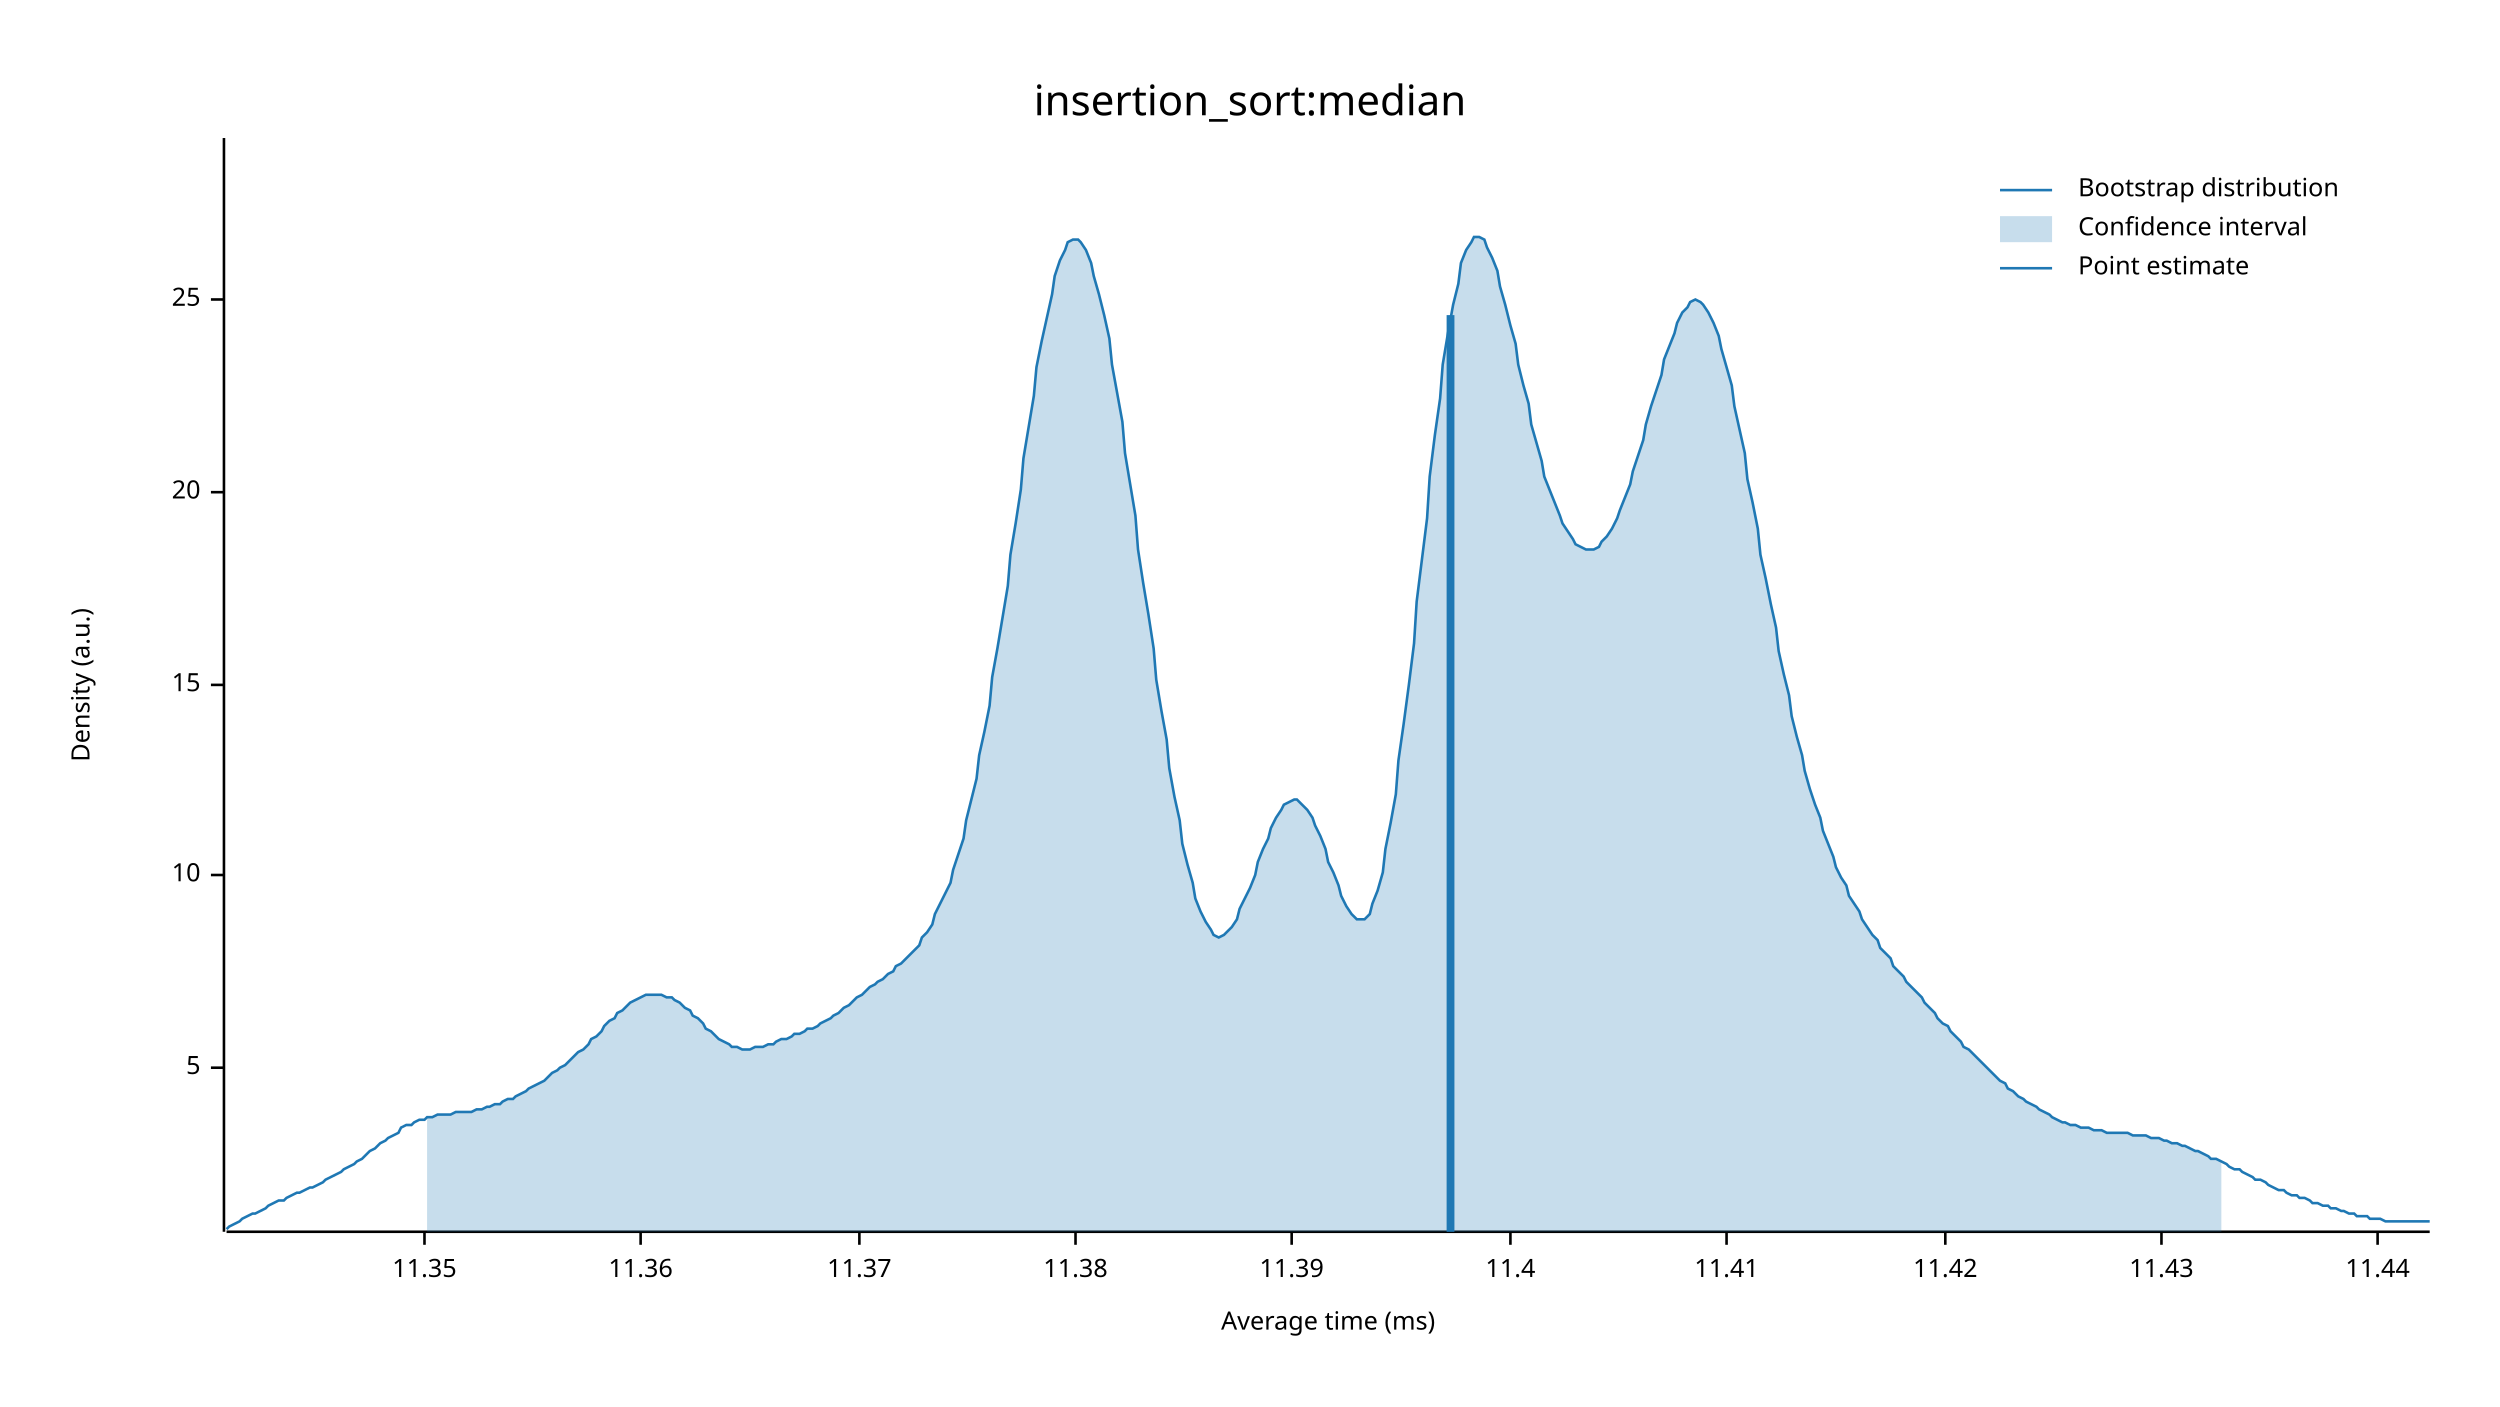
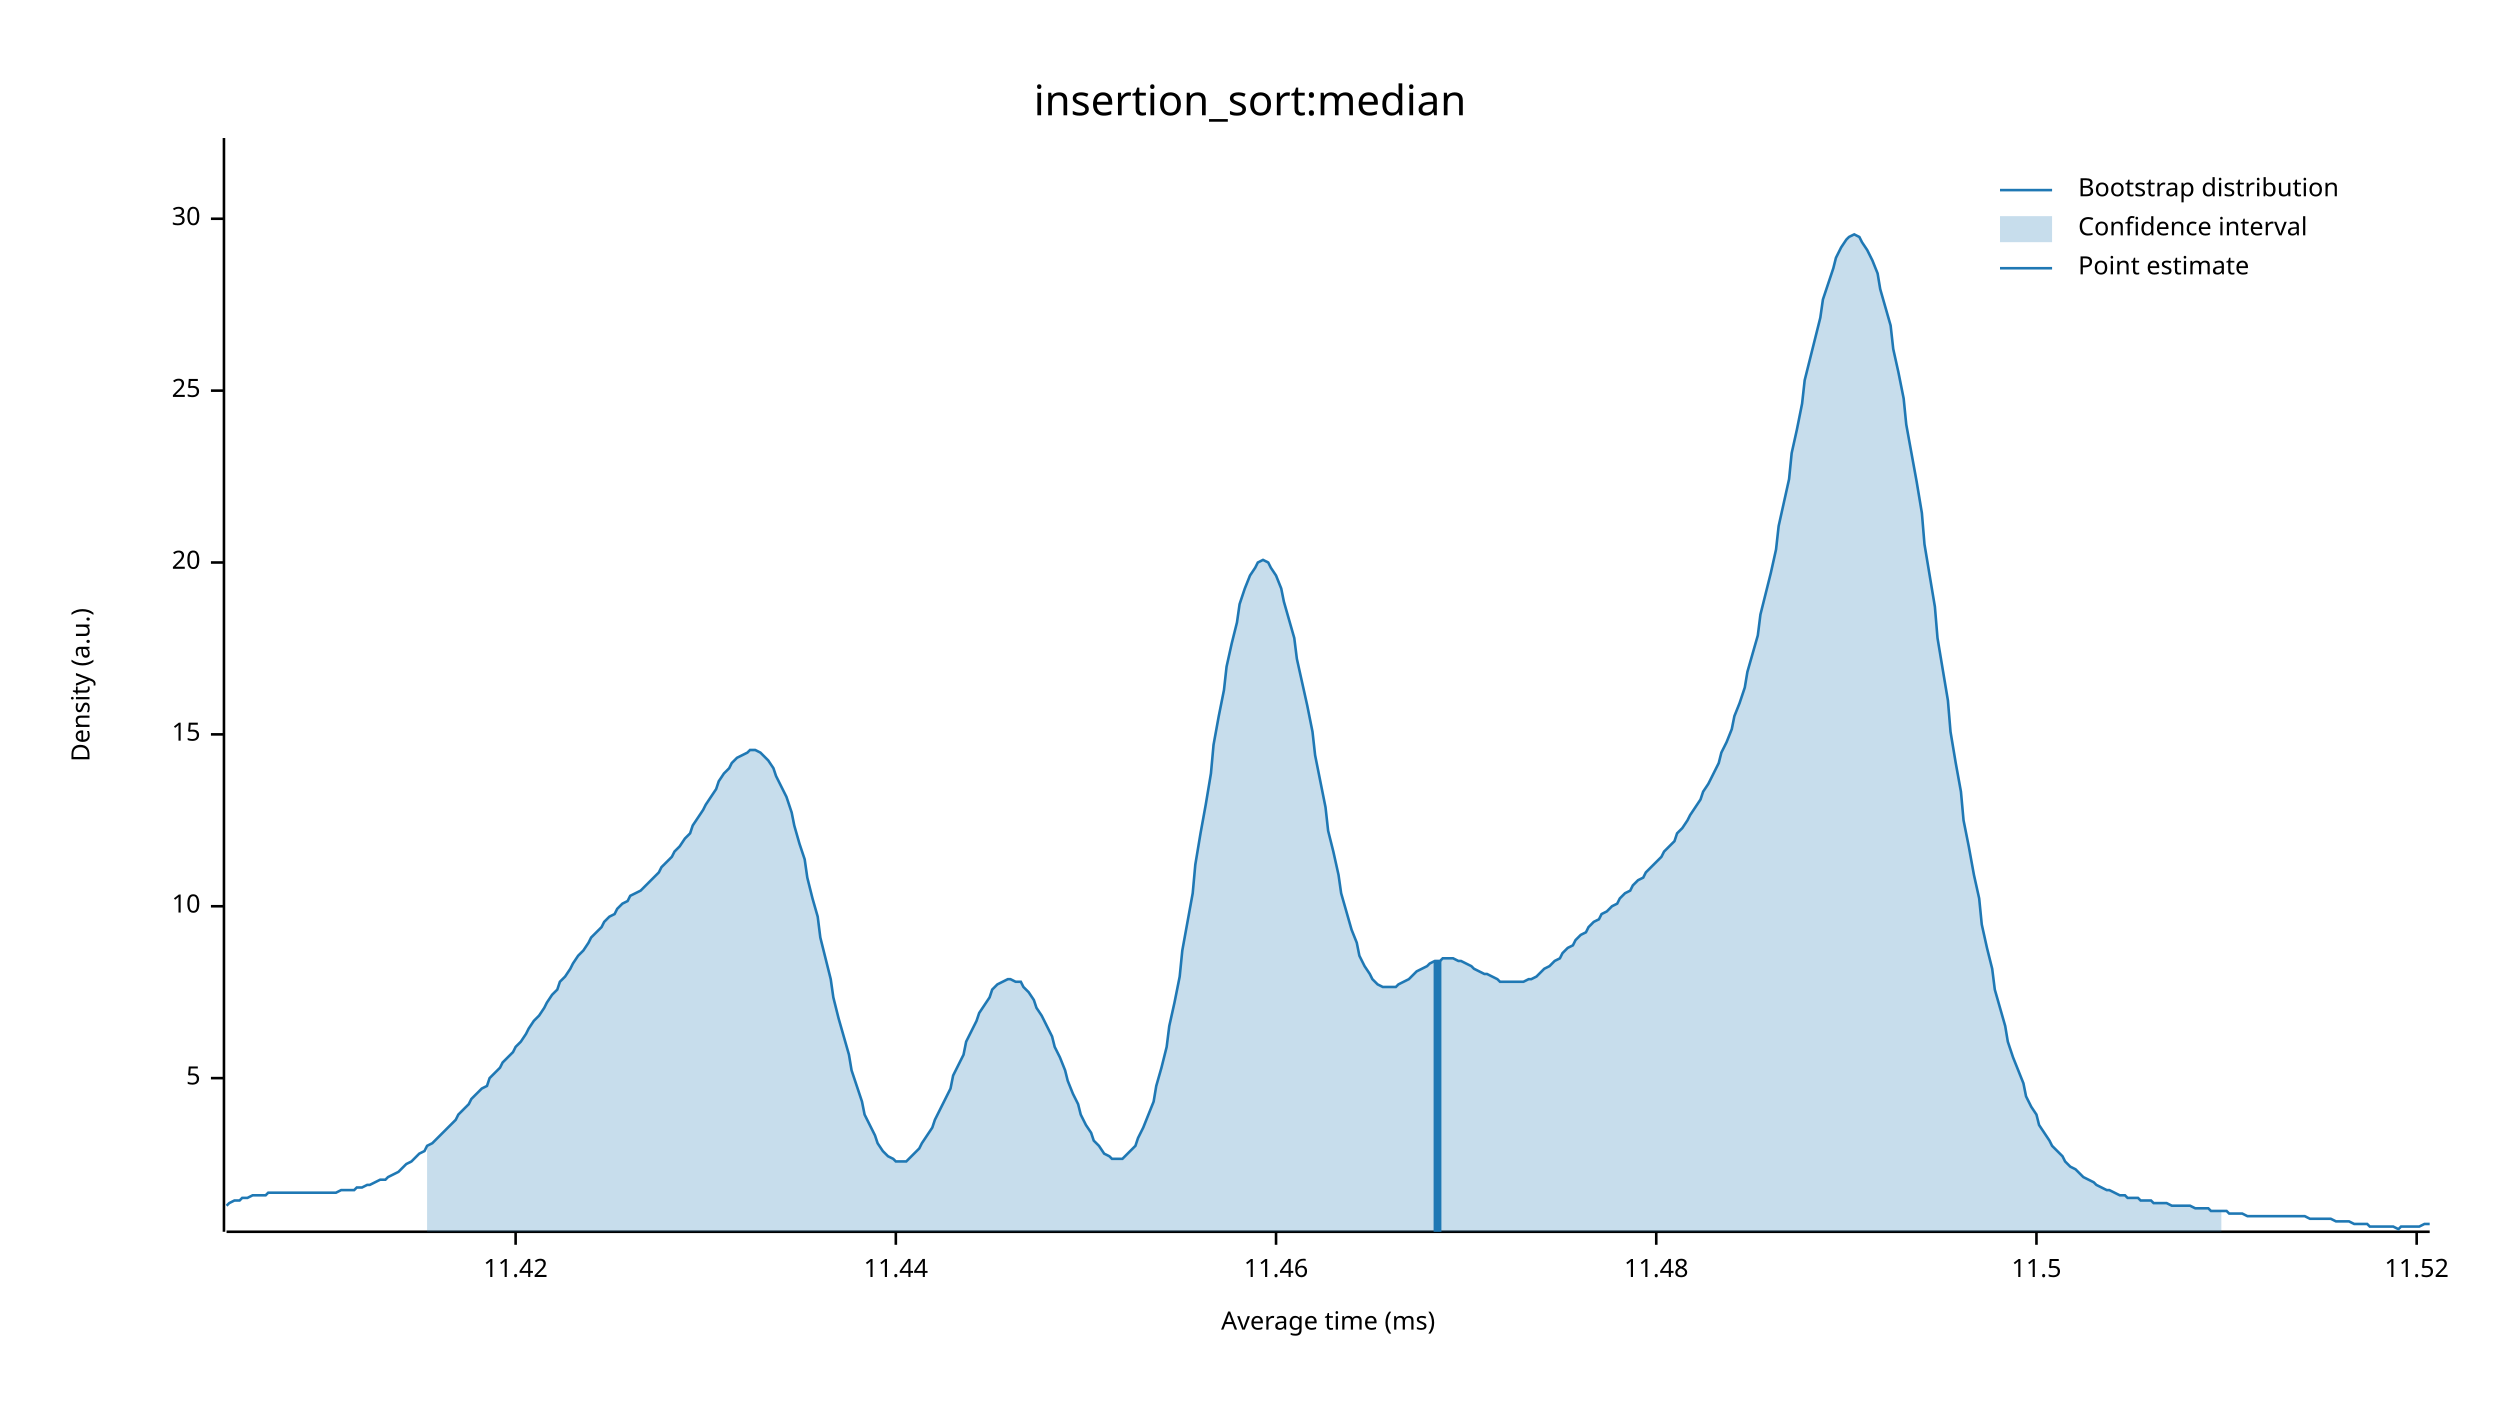
<svg xmlns="http://www.w3.org/2000/svg" width="960" height="540" viewBox="0 0 960 540">
  <text x="480" y="32" dy="0.76em" text-anchor="middle" font-family="sans-serif" font-size="16.129" opacity="1" fill="#000000">
insertion_sort:median
</text>
  <text x="27" y="263" dy="0.76em" text-anchor="middle" font-family="sans-serif" font-size="9.677" opacity="1" fill="#000000" transform="rotate(270, 27, 263)">
Density (a.u.)
</text>
  <text x="510" y="513" dy="-0.5ex" text-anchor="middle" font-family="sans-serif" font-size="9.677" opacity="1" fill="#000000">
Average time (ms)
</text>
  <polyline fill="none" opacity="1" stroke="#000000" stroke-width="1" points="86,53 86,473 " />
-   <text x="77" y="410" dy="0.5ex" text-anchor="end" font-family="sans-serif" font-size="9.677" opacity="1" fill="#000000">
+   <text x="77" y="414" dy="0.5ex" text-anchor="end" font-family="sans-serif" font-size="9.677" opacity="1" fill="#000000">
5
</text>
-   <polyline fill="none" opacity="1" stroke="#000000" stroke-width="1" points="81,410 86,410 " />
-   <text x="77" y="336" dy="0.5ex" text-anchor="end" font-family="sans-serif" font-size="9.677" opacity="1" fill="#000000">
+   <polyline fill="none" opacity="1" stroke="#000000" stroke-width="1" points="81,414 86,414 " />
+   <text x="77" y="348" dy="0.5ex" text-anchor="end" font-family="sans-serif" font-size="9.677" opacity="1" fill="#000000">
10
</text>
-   <polyline fill="none" opacity="1" stroke="#000000" stroke-width="1" points="81,336 86,336 " />
-   <text x="77" y="263" dy="0.5ex" text-anchor="end" font-family="sans-serif" font-size="9.677" opacity="1" fill="#000000">
+   <polyline fill="none" opacity="1" stroke="#000000" stroke-width="1" points="81,348 86,348 " />
+   <text x="77" y="282" dy="0.5ex" text-anchor="end" font-family="sans-serif" font-size="9.677" opacity="1" fill="#000000">
15
</text>
-   <polyline fill="none" opacity="1" stroke="#000000" stroke-width="1" points="81,263 86,263 " />
-   <text x="77" y="189" dy="0.5ex" text-anchor="end" font-family="sans-serif" font-size="9.677" opacity="1" fill="#000000">
+   <polyline fill="none" opacity="1" stroke="#000000" stroke-width="1" points="81,282 86,282 " />
+   <text x="77" y="216" dy="0.5ex" text-anchor="end" font-family="sans-serif" font-size="9.677" opacity="1" fill="#000000">
20
</text>
-   <polyline fill="none" opacity="1" stroke="#000000" stroke-width="1" points="81,189 86,189 " />
-   <text x="77" y="115" dy="0.5ex" text-anchor="end" font-family="sans-serif" font-size="9.677" opacity="1" fill="#000000">
+   <polyline fill="none" opacity="1" stroke="#000000" stroke-width="1" points="81,216 86,216 " />
+   <text x="77" y="150" dy="0.5ex" text-anchor="end" font-family="sans-serif" font-size="9.677" opacity="1" fill="#000000">
25
</text>
-   <polyline fill="none" opacity="1" stroke="#000000" stroke-width="1" points="81,115 86,115 " />
+   <polyline fill="none" opacity="1" stroke="#000000" stroke-width="1" points="81,150 86,150 " />
+   <text x="77" y="84" dy="0.5ex" text-anchor="end" font-family="sans-serif" font-size="9.677" opacity="1" fill="#000000">
+ 30
+ </text>
+   <polyline fill="none" opacity="1" stroke="#000000" stroke-width="1" points="81,84 86,84 " />
  <polyline fill="none" opacity="1" stroke="#000000" stroke-width="1" points="87,473 933,473 " />
-   <text x="163" y="483" dy="0.76em" text-anchor="middle" font-family="sans-serif" font-size="9.677" opacity="1" fill="#000000">
- 11.35
- </text>
-   <polyline fill="none" opacity="1" stroke="#000000" stroke-width="1" points="163,473 163,478 " />
-   <text x="246" y="483" dy="0.76em" text-anchor="middle" font-family="sans-serif" font-size="9.677" opacity="1" fill="#000000">
- 11.36
- </text>
-   <polyline fill="none" opacity="1" stroke="#000000" stroke-width="1" points="246,473 246,478 " />
-   <text x="330" y="483" dy="0.76em" text-anchor="middle" font-family="sans-serif" font-size="9.677" opacity="1" fill="#000000">
- 11.37
- </text>
-   <polyline fill="none" opacity="1" stroke="#000000" stroke-width="1" points="330,473 330,478 " />
-   <text x="413" y="483" dy="0.76em" text-anchor="middle" font-family="sans-serif" font-size="9.677" opacity="1" fill="#000000">
- 11.38
- </text>
-   <polyline fill="none" opacity="1" stroke="#000000" stroke-width="1" points="413,473 413,478 " />
-   <text x="496" y="483" dy="0.76em" text-anchor="middle" font-family="sans-serif" font-size="9.677" opacity="1" fill="#000000">
- 11.39
- </text>
-   <polyline fill="none" opacity="1" stroke="#000000" stroke-width="1" points="496,473 496,478 " />
-   <text x="580" y="483" dy="0.76em" text-anchor="middle" font-family="sans-serif" font-size="9.677" opacity="1" fill="#000000">
- 11.4
- </text>
-   <polyline fill="none" opacity="1" stroke="#000000" stroke-width="1" points="580,473 580,478 " />
-   <text x="663" y="483" dy="0.76em" text-anchor="middle" font-family="sans-serif" font-size="9.677" opacity="1" fill="#000000">
- 11.41
- </text>
-   <polyline fill="none" opacity="1" stroke="#000000" stroke-width="1" points="663,473 663,478 " />
-   <text x="747" y="483" dy="0.76em" text-anchor="middle" font-family="sans-serif" font-size="9.677" opacity="1" fill="#000000">
+   <text x="198" y="483" dy="0.76em" text-anchor="middle" font-family="sans-serif" font-size="9.677" opacity="1" fill="#000000">
11.42
</text>
-   <polyline fill="none" opacity="1" stroke="#000000" stroke-width="1" points="747,473 747,478 " />
-   <text x="830" y="483" dy="0.76em" text-anchor="middle" font-family="sans-serif" font-size="9.677" opacity="1" fill="#000000">
- 11.43
- </text>
-   <polyline fill="none" opacity="1" stroke="#000000" stroke-width="1" points="830,473 830,478 " />
-   <text x="913" y="483" dy="0.76em" text-anchor="middle" font-family="sans-serif" font-size="9.677" opacity="1" fill="#000000">
+   <polyline fill="none" opacity="1" stroke="#000000" stroke-width="1" points="198,473 198,478 " />
+   <text x="344" y="483" dy="0.76em" text-anchor="middle" font-family="sans-serif" font-size="9.677" opacity="1" fill="#000000">
11.44
</text>
-   <polyline fill="none" opacity="1" stroke="#000000" stroke-width="1" points="913,473 913,478 " />
-   <polyline fill="none" opacity="1" stroke="#1F78B4" stroke-width="1" points="87,472 88,471 90,470 92,469 93,468 95,467 97,466 98,466 100,465 102,464 103,463 105,462 107,461 109,461 110,460 112,459 114,458 115,458 117,457 119,456 120,456 122,455 124,454 125,453 127,452 129,451 131,450 132,449 134,448 136,447 137,446 139,445 141,443 142,442 144,441 146,439 148,438 149,437 151,436 153,435 154,433 156,432 158,432 159,431 161,430 163,430 164,429 166,429 168,428 170,428 171,428 173,428 175,427 176,427 178,427 180,427 181,427 183,426 185,426 187,425 188,425 190,424 192,424 193,423 195,422 197,422 198,421 200,420 202,419 203,418 205,417 207,416 209,415 210,414 212,412 214,411 215,410 217,409 219,407 220,406 222,404 224,403 226,401 227,399 229,398 231,396 232,394 234,392 236,391 237,389 239,388 241,386 242,385 244,384 246,383 248,382 249,382 251,382 253,382 254,382 256,383 258,383 259,384 261,385 263,387 265,388 266,390 268,391 270,393 271,395 273,396 275,398 276,399 278,400 280,401 281,402 283,402 285,403 287,403 288,403 290,402 292,402 293,402 295,401 297,401 298,400 300,399 302,399 304,398 305,397 307,397 309,396 310,395 312,395 314,394 315,393 317,392 319,391 320,390 322,389 324,387 326,386 327,385 329,383 331,382 332,381 334,379 336,378 337,377 339,376 341,374 343,373 344,371 346,370 348,368 349,367 351,365 353,363 354,360 356,358 358,355 359,351 361,347 363,343 365,339 366,334 368,328 370,322 371,315 373,307 375,299 376,290 378,281 380,271 381,260 383,249 385,237 387,225 388,213 390,201 392,188 393,176 395,164 397,152 398,141 400,131 402,122 404,113 405,106 407,100 409,96 410,93 412,92 414,92 415,93 417,96 419,101 420,106 422,113 424,121 426,130 427,140 429,151 431,162 432,174 434,186 436,198 437,211 439,224 441,236 443,249 444,261 446,273 448,284 449,295 451,306 453,315 454,324 456,332 458,339 459,345 461,350 463,354 465,357 466,359 468,360 470,359 471,358 473,356 475,353 476,349 478,345 480,341 482,336 483,331 485,326 487,322 488,318 490,314 492,311 493,309 495,308 497,307 498,307 500,309 502,311 504,314 505,317 507,321 509,326 510,331 512,335 514,340 515,344 517,348 519,351 521,353 522,353 524,353 526,351 527,347 529,342 531,335 532,326 534,316 536,305 537,292 539,278 541,263 543,247 544,231 546,215 548,199 549,183 551,167 553,153 554,140 556,128 558,117 560,109 561,101 563,96 565,93 566,91 568,91 570,92 571,95 573,99 575,104 576,110 578,117 580,125 582,132 583,140 585,148 587,155 588,163 590,170 592,177 593,183 595,188 597,193 599,198 600,201 602,204 604,207 605,209 607,210 609,211 610,211 612,211 614,210 615,208 617,206 619,203 621,199 622,196 624,191 626,186 627,181 629,175 631,169 632,163 634,156 636,150 638,144 639,138 641,133 643,128 644,124 646,120 648,118 649,116 651,115 653,116 654,117 656,120 658,124 660,129 661,134 663,141 665,148 666,156 668,165 670,174 671,184 673,193 675,203 676,213 678,222 680,232 682,241 683,250 685,259 687,267 688,275 690,283 692,290 693,296 695,303 697,309 699,314 700,319 702,324 704,329 705,333 707,337 709,340 710,344 712,347 714,350 715,353 717,356 719,359 721,361 722,364 724,366 726,368 727,371 729,373 731,375 732,377 734,379 736,381 738,383 739,385 741,387 743,389 744,391 746,393 748,394 749,396 751,398 753,400 754,402 756,403 758,405 760,407 761,408 763,410 765,412 766,413 768,415 770,416 771,418 773,419 775,421 777,422 778,423 780,424 782,425 783,426 785,427 787,428 788,429 790,430 792,431 793,431 795,432 797,432 799,433 800,433 802,433 804,434 805,434 807,434 809,435 810,435 812,435 814,435 816,435 817,435 819,436 821,436 822,436 824,436 826,437 827,437 829,437 831,438 832,438 834,439 836,439 838,440 839,440 841,441 843,442 844,442 846,443 848,444 849,445 851,445 853,446 855,447 856,448 858,449 860,449 861,450 863,451 865,452 866,453 868,453 870,454 871,455 873,456 875,457 877,457 878,458 880,459 882,459 883,460 885,460 887,461 888,462 890,462 892,463 894,463 895,464 897,464 899,465 900,465 902,466 904,466 905,467 907,467 909,467 910,468 912,468 914,468 916,469 917,469 919,469 921,469 922,469 924,469 926,469 927,469 929,469 931,469 933,469 " />
-   <polygon opacity="0.25" fill="#1F78B4" points="164,429 166,429 168,428 170,428 171,428 173,428 175,427 176,427 178,427 180,427 181,427 183,426 185,426 187,425 188,425 190,424 192,424 193,423 195,422 197,422 198,421 200,420 202,419 203,418 205,417 207,416 209,415 210,414 212,412 214,411 215,410 217,409 219,407 220,406 222,404 224,403 226,401 227,399 229,398 231,396 232,394 234,392 236,391 237,389 239,388 241,386 242,385 244,384 246,383 248,382 249,382 251,382 253,382 254,382 256,383 258,383 259,384 261,385 263,387 265,388 266,390 268,391 270,393 271,395 273,396 275,398 276,399 278,400 280,401 281,402 283,402 285,403 287,403 288,403 290,402 292,402 293,402 295,401 297,401 298,400 300,399 302,399 304,398 305,397 307,397 309,396 310,395 312,395 314,394 315,393 317,392 319,391 320,390 322,389 324,387 326,386 327,385 329,383 331,382 332,381 334,379 336,378 337,377 339,376 341,374 343,373 344,371 346,370 348,368 349,367 351,365 353,363 354,360 356,358 358,355 359,351 361,347 363,343 365,339 366,334 368,328 370,322 371,315 373,307 375,299 376,290 378,281 380,271 381,260 383,249 385,237 387,225 388,213 390,201 392,188 393,176 395,164 397,152 398,141 400,131 402,122 404,113 405,106 407,100 409,96 410,93 412,92 414,92 415,93 417,96 419,101 420,106 422,113 424,121 426,130 427,140 429,151 431,162 432,174 434,186 436,198 437,211 439,224 441,236 443,249 444,261 446,273 448,284 449,295 451,306 453,315 454,324 456,332 458,339 459,345 461,350 463,354 465,357 466,359 468,360 470,359 471,358 473,356 475,353 476,349 478,345 480,341 482,336 483,331 485,326 487,322 488,318 490,314 492,311 493,309 495,308 497,307 498,307 500,309 502,311 504,314 505,317 507,321 509,326 510,331 512,335 514,340 515,344 517,348 519,351 521,353 522,353 524,353 526,351 527,347 529,342 531,335 532,326 534,316 536,305 537,292 539,278 541,263 543,247 544,231 546,215 548,199 549,183 551,167 553,153 554,140 556,128 558,117 560,109 561,101 563,96 565,93 566,91 568,91 570,92 571,95 573,99 575,104 576,110 578,117 580,125 582,132 583,140 585,148 587,155 588,163 590,170 592,177 593,183 595,188 597,193 599,198 600,201 602,204 604,207 605,209 607,210 609,211 610,211 612,211 614,210 615,208 617,206 619,203 621,199 622,196 624,191 626,186 627,181 629,175 631,169 632,163 634,156 636,150 638,144 639,138 641,133 643,128 644,124 646,120 648,118 649,116 651,115 653,116 654,117 656,120 658,124 660,129 661,134 663,141 665,148 666,156 668,165 670,174 671,184 673,193 675,203 676,213 678,222 680,232 682,241 683,250 685,259 687,267 688,275 690,283 692,290 693,296 695,303 697,309 699,314 700,319 702,324 704,329 705,333 707,337 709,340 710,344 712,347 714,350 715,353 717,356 719,359 721,361 722,364 724,366 726,368 727,371 729,373 731,375 732,377 734,379 736,381 738,383 739,385 741,387 743,389 744,391 746,393 748,394 749,396 751,398 753,400 754,402 756,403 758,405 760,407 761,408 763,410 765,412 766,413 768,415 770,416 771,418 773,419 775,421 777,422 778,423 780,424 782,425 783,426 785,427 787,428 788,429 790,430 792,431 793,431 795,432 797,432 799,433 800,433 802,433 804,434 805,434 807,434 809,435 810,435 812,435 814,435 816,435 817,435 819,436 821,436 822,436 824,436 826,437 827,437 829,437 831,438 832,438 834,439 836,439 838,440 839,440 841,441 843,442 844,442 846,443 848,444 849,445 851,445 853,446 853,473 164,473 " />
-   <polyline fill="none" opacity="1" stroke="#1F78B4" stroke-width="3" points="557,473 557,121 " />
+   <polyline fill="none" opacity="1" stroke="#000000" stroke-width="1" points="344,473 344,478 " />
+   <text x="490" y="483" dy="0.76em" text-anchor="middle" font-family="sans-serif" font-size="9.677" opacity="1" fill="#000000">
+ 11.46
+ </text>
+   <polyline fill="none" opacity="1" stroke="#000000" stroke-width="1" points="490,473 490,478 " />
+   <text x="636" y="483" dy="0.76em" text-anchor="middle" font-family="sans-serif" font-size="9.677" opacity="1" fill="#000000">
+ 11.48
+ </text>
+   <polyline fill="none" opacity="1" stroke="#000000" stroke-width="1" points="636,473 636,478 " />
+   <text x="782" y="483" dy="0.76em" text-anchor="middle" font-family="sans-serif" font-size="9.677" opacity="1" fill="#000000">
+ 11.5
+ </text>
+   <polyline fill="none" opacity="1" stroke="#000000" stroke-width="1" points="782,473 782,478 " />
+   <text x="928" y="483" dy="0.76em" text-anchor="middle" font-family="sans-serif" font-size="9.677" opacity="1" fill="#000000">
+ 11.52
+ </text>
+   <polyline fill="none" opacity="1" stroke="#000000" stroke-width="1" points="928,473 928,478 " />
+   <polyline fill="none" opacity="1" stroke="#1F78B4" stroke-width="1" points="87,463 88,462 90,461 92,461 93,460 95,460 97,459 98,459 100,459 102,459 103,458 105,458 107,458 109,458 110,458 112,458 114,458 115,458 117,458 119,458 120,458 122,458 124,458 125,458 127,458 129,458 131,457 132,457 134,457 136,457 137,456 139,456 141,455 142,455 144,454 146,453 148,453 149,452 151,451 153,450 154,449 156,447 158,446 159,445 161,443 163,442 164,440 166,439 168,437 170,435 171,434 173,432 175,430 176,428 178,426 180,424 181,422 183,420 185,418 187,417 188,414 190,412 192,410 193,408 195,406 197,404 198,402 200,400 202,397 203,395 205,392 207,390 209,387 210,385 212,382 214,380 215,377 217,375 219,372 220,370 222,367 224,365 226,362 227,360 229,358 231,356 232,354 234,352 236,351 237,349 239,347 241,346 242,344 244,343 246,342 248,340 249,339 251,337 253,335 254,333 256,331 258,329 259,327 261,325 263,322 265,320 266,317 268,314 270,311 271,309 273,306 275,303 276,300 278,297 280,295 281,293 283,291 285,290 287,289 288,288 290,288 292,289 293,290 295,292 297,295 298,298 300,302 302,306 304,312 305,317 307,324 309,330 310,337 312,345 314,352 315,360 317,368 319,376 320,383 322,391 324,398 326,405 327,411 329,417 331,423 332,428 334,432 336,436 337,439 339,442 341,444 343,445 344,446 346,446 348,446 349,445 351,443 353,441 354,439 356,436 358,433 359,430 361,426 363,422 365,418 366,413 368,409 370,405 371,400 373,396 375,392 376,389 378,386 380,383 381,380 383,378 385,377 387,376 388,376 390,377 392,377 393,379 395,381 397,384 398,387 400,390 402,394 404,398 405,402 407,406 409,411 410,415 412,420 414,424 415,428 417,432 419,435 420,438 422,440 424,443 426,444 427,445 429,445 431,445 432,444 434,442 436,440 437,437 439,433 441,428 443,423 444,417 446,410 448,402 449,394 451,385 453,375 454,365 456,354 458,343 459,332 461,320 463,309 465,297 466,286 468,275 470,265 471,256 473,247 475,239 476,232 478,226 480,221 482,218 483,216 485,215 487,216 488,218 490,221 492,226 493,231 495,238 497,245 498,253 500,262 502,271 504,281 505,290 507,300 509,310 510,319 512,327 514,336 515,343 517,350 519,357 521,362 522,367 524,371 526,374 527,376 529,378 531,379 532,379 534,379 536,379 537,378 539,377 541,376 543,374 544,373 546,372 548,371 549,370 551,369 553,369 554,368 556,368 558,368 560,369 561,369 563,370 565,371 566,372 568,373 570,374 571,374 573,375 575,376 576,377 578,377 580,377 582,377 583,377 585,377 587,376 588,376 590,375 592,373 593,372 595,371 597,369 599,368 600,366 602,364 604,363 605,361 607,359 609,358 610,356 612,354 614,353 615,351 617,350 619,348 621,347 622,345 624,343 626,342 627,340 629,338 631,337 632,335 634,333 636,331 638,329 639,327 641,325 643,323 644,320 646,318 648,315 649,313 651,310 653,307 654,304 656,301 658,297 660,293 661,289 663,285 665,280 666,275 668,270 670,264 671,258 673,251 675,244 676,236 678,228 680,220 682,211 683,202 685,193 687,184 688,174 690,165 692,155 693,146 695,138 697,130 699,122 700,115 702,109 704,103 705,99 707,95 709,92 710,91 712,90 714,91 715,93 717,96 719,100 721,105 722,111 724,118 726,125 727,134 729,143 731,153 732,163 734,174 736,185 738,197 739,209 741,221 743,233 744,245 746,257 748,269 749,281 751,293 753,304 754,315 756,325 758,336 760,345 761,355 763,364 765,372 766,380 768,387 770,394 771,400 773,406 775,411 777,416 778,421 780,425 782,428 783,432 785,435 787,438 788,440 790,442 792,444 793,446 795,448 797,449 799,451 800,452 802,453 804,454 805,455 807,456 809,457 810,457 812,458 814,459 816,459 817,460 819,460 821,460 822,461 824,461 826,461 827,462 829,462 831,462 832,462 834,463 836,463 838,463 839,463 841,463 843,464 844,464 846,464 848,464 849,465 851,465 853,465 855,465 856,466 858,466 860,466 861,466 863,467 865,467 866,467 868,467 870,467 871,467 873,467 875,467 877,467 878,467 880,467 882,467 883,467 885,467 887,468 888,468 890,468 892,468 894,468 895,468 897,469 899,469 900,469 902,469 904,470 905,470 907,470 909,470 910,471 912,471 914,471 916,471 917,471 919,471 921,472 922,471 924,471 926,471 927,471 929,471 931,470 933,470 " />
+   <polygon opacity="0.25" fill="#1F78B4" points="164,440 166,439 168,437 170,435 171,434 173,432 175,430 176,428 178,426 180,424 181,422 183,420 185,418 187,417 188,414 190,412 192,410 193,408 195,406 197,404 198,402 200,400 202,397 203,395 205,392 207,390 209,387 210,385 212,382 214,380 215,377 217,375 219,372 220,370 222,367 224,365 226,362 227,360 229,358 231,356 232,354 234,352 236,351 237,349 239,347 241,346 242,344 244,343 246,342 248,340 249,339 251,337 253,335 254,333 256,331 258,329 259,327 261,325 263,322 265,320 266,317 268,314 270,311 271,309 273,306 275,303 276,300 278,297 280,295 281,293 283,291 285,290 287,289 288,288 290,288 292,289 293,290 295,292 297,295 298,298 300,302 302,306 304,312 305,317 307,324 309,330 310,337 312,345 314,352 315,360 317,368 319,376 320,383 322,391 324,398 326,405 327,411 329,417 331,423 332,428 334,432 336,436 337,439 339,442 341,444 343,445 344,446 346,446 348,446 349,445 351,443 353,441 354,439 356,436 358,433 359,430 361,426 363,422 365,418 366,413 368,409 370,405 371,400 373,396 375,392 376,389 378,386 380,383 381,380 383,378 385,377 387,376 388,376 390,377 392,377 393,379 395,381 397,384 398,387 400,390 402,394 404,398 405,402 407,406 409,411 410,415 412,420 414,424 415,428 417,432 419,435 420,438 422,440 424,443 426,444 427,445 429,445 431,445 432,444 434,442 436,440 437,437 439,433 441,428 443,423 444,417 446,410 448,402 449,394 451,385 453,375 454,365 456,354 458,343 459,332 461,320 463,309 465,297 466,286 468,275 470,265 471,256 473,247 475,239 476,232 478,226 480,221 482,218 483,216 485,215 487,216 488,218 490,221 492,226 493,231 495,238 497,245 498,253 500,262 502,271 504,281 505,290 507,300 509,310 510,319 512,327 514,336 515,343 517,350 519,357 521,362 522,367 524,371 526,374 527,376 529,378 531,379 532,379 534,379 536,379 537,378 539,377 541,376 543,374 544,373 546,372 548,371 549,370 551,369 553,369 554,368 556,368 558,368 560,369 561,369 563,370 565,371 566,372 568,373 570,374 571,374 573,375 575,376 576,377 578,377 580,377 582,377 583,377 585,377 587,376 588,376 590,375 592,373 593,372 595,371 597,369 599,368 600,366 602,364 604,363 605,361 607,359 609,358 610,356 612,354 614,353 615,351 617,350 619,348 621,347 622,345 624,343 626,342 627,340 629,338 631,337 632,335 634,333 636,331 638,329 639,327 641,325 643,323 644,320 646,318 648,315 649,313 651,310 653,307 654,304 656,301 658,297 660,293 661,289 663,285 665,280 666,275 668,270 670,264 671,258 673,251 675,244 676,236 678,228 680,220 682,211 683,202 685,193 687,184 688,174 690,165 692,155 693,146 695,138 697,130 699,122 700,115 702,109 704,103 705,99 707,95 709,92 710,91 712,90 714,91 715,93 717,96 719,100 721,105 722,111 724,118 726,125 727,134 729,143 731,153 732,163 734,174 736,185 738,197 739,209 741,221 743,233 744,245 746,257 748,269 749,281 751,293 753,304 754,315 756,325 758,336 760,345 761,355 763,364 765,372 766,380 768,387 770,394 771,400 773,406 775,411 777,416 778,421 780,425 782,428 783,432 785,435 787,438 788,440 790,442 792,444 793,446 795,448 797,449 799,451 800,452 802,453 804,454 805,455 807,456 809,457 810,457 812,458 814,459 816,459 817,460 819,460 821,460 822,461 824,461 826,461 827,462 829,462 831,462 832,462 834,463 836,463 838,463 839,463 841,463 843,464 844,464 846,464 848,464 849,465 851,465 853,465 853,473 164,473 " />
+   <polyline fill="none" opacity="1" stroke="#1F78B4" stroke-width="3" points="552,473 552,369 " />
  <text x="798" y="68" dy="0.76em" text-anchor="start" font-family="sans-serif" font-size="9.677" opacity="1" fill="#000000">
Bootstrap distribution
</text>
  <text x="798" y="83" dy="0.76em" text-anchor="start" font-family="sans-serif" font-size="9.677" opacity="1" fill="#000000">
Confidence interval
</text>
  <text x="798" y="98" dy="0.76em" text-anchor="start" font-family="sans-serif" font-size="9.677" opacity="1" fill="#000000">
Point estimate
</text>
  <polyline fill="none" opacity="1" stroke="#1F78B4" stroke-width="1" points="768,73 788,73 " />
  <rect x="768" y="83" width="20" height="10" opacity="0.25" fill="#1F78B4" stroke="none" />
  <polyline fill="none" opacity="1" stroke="#1F78B4" stroke-width="1" points="768,103 788,103 " />
</svg>
